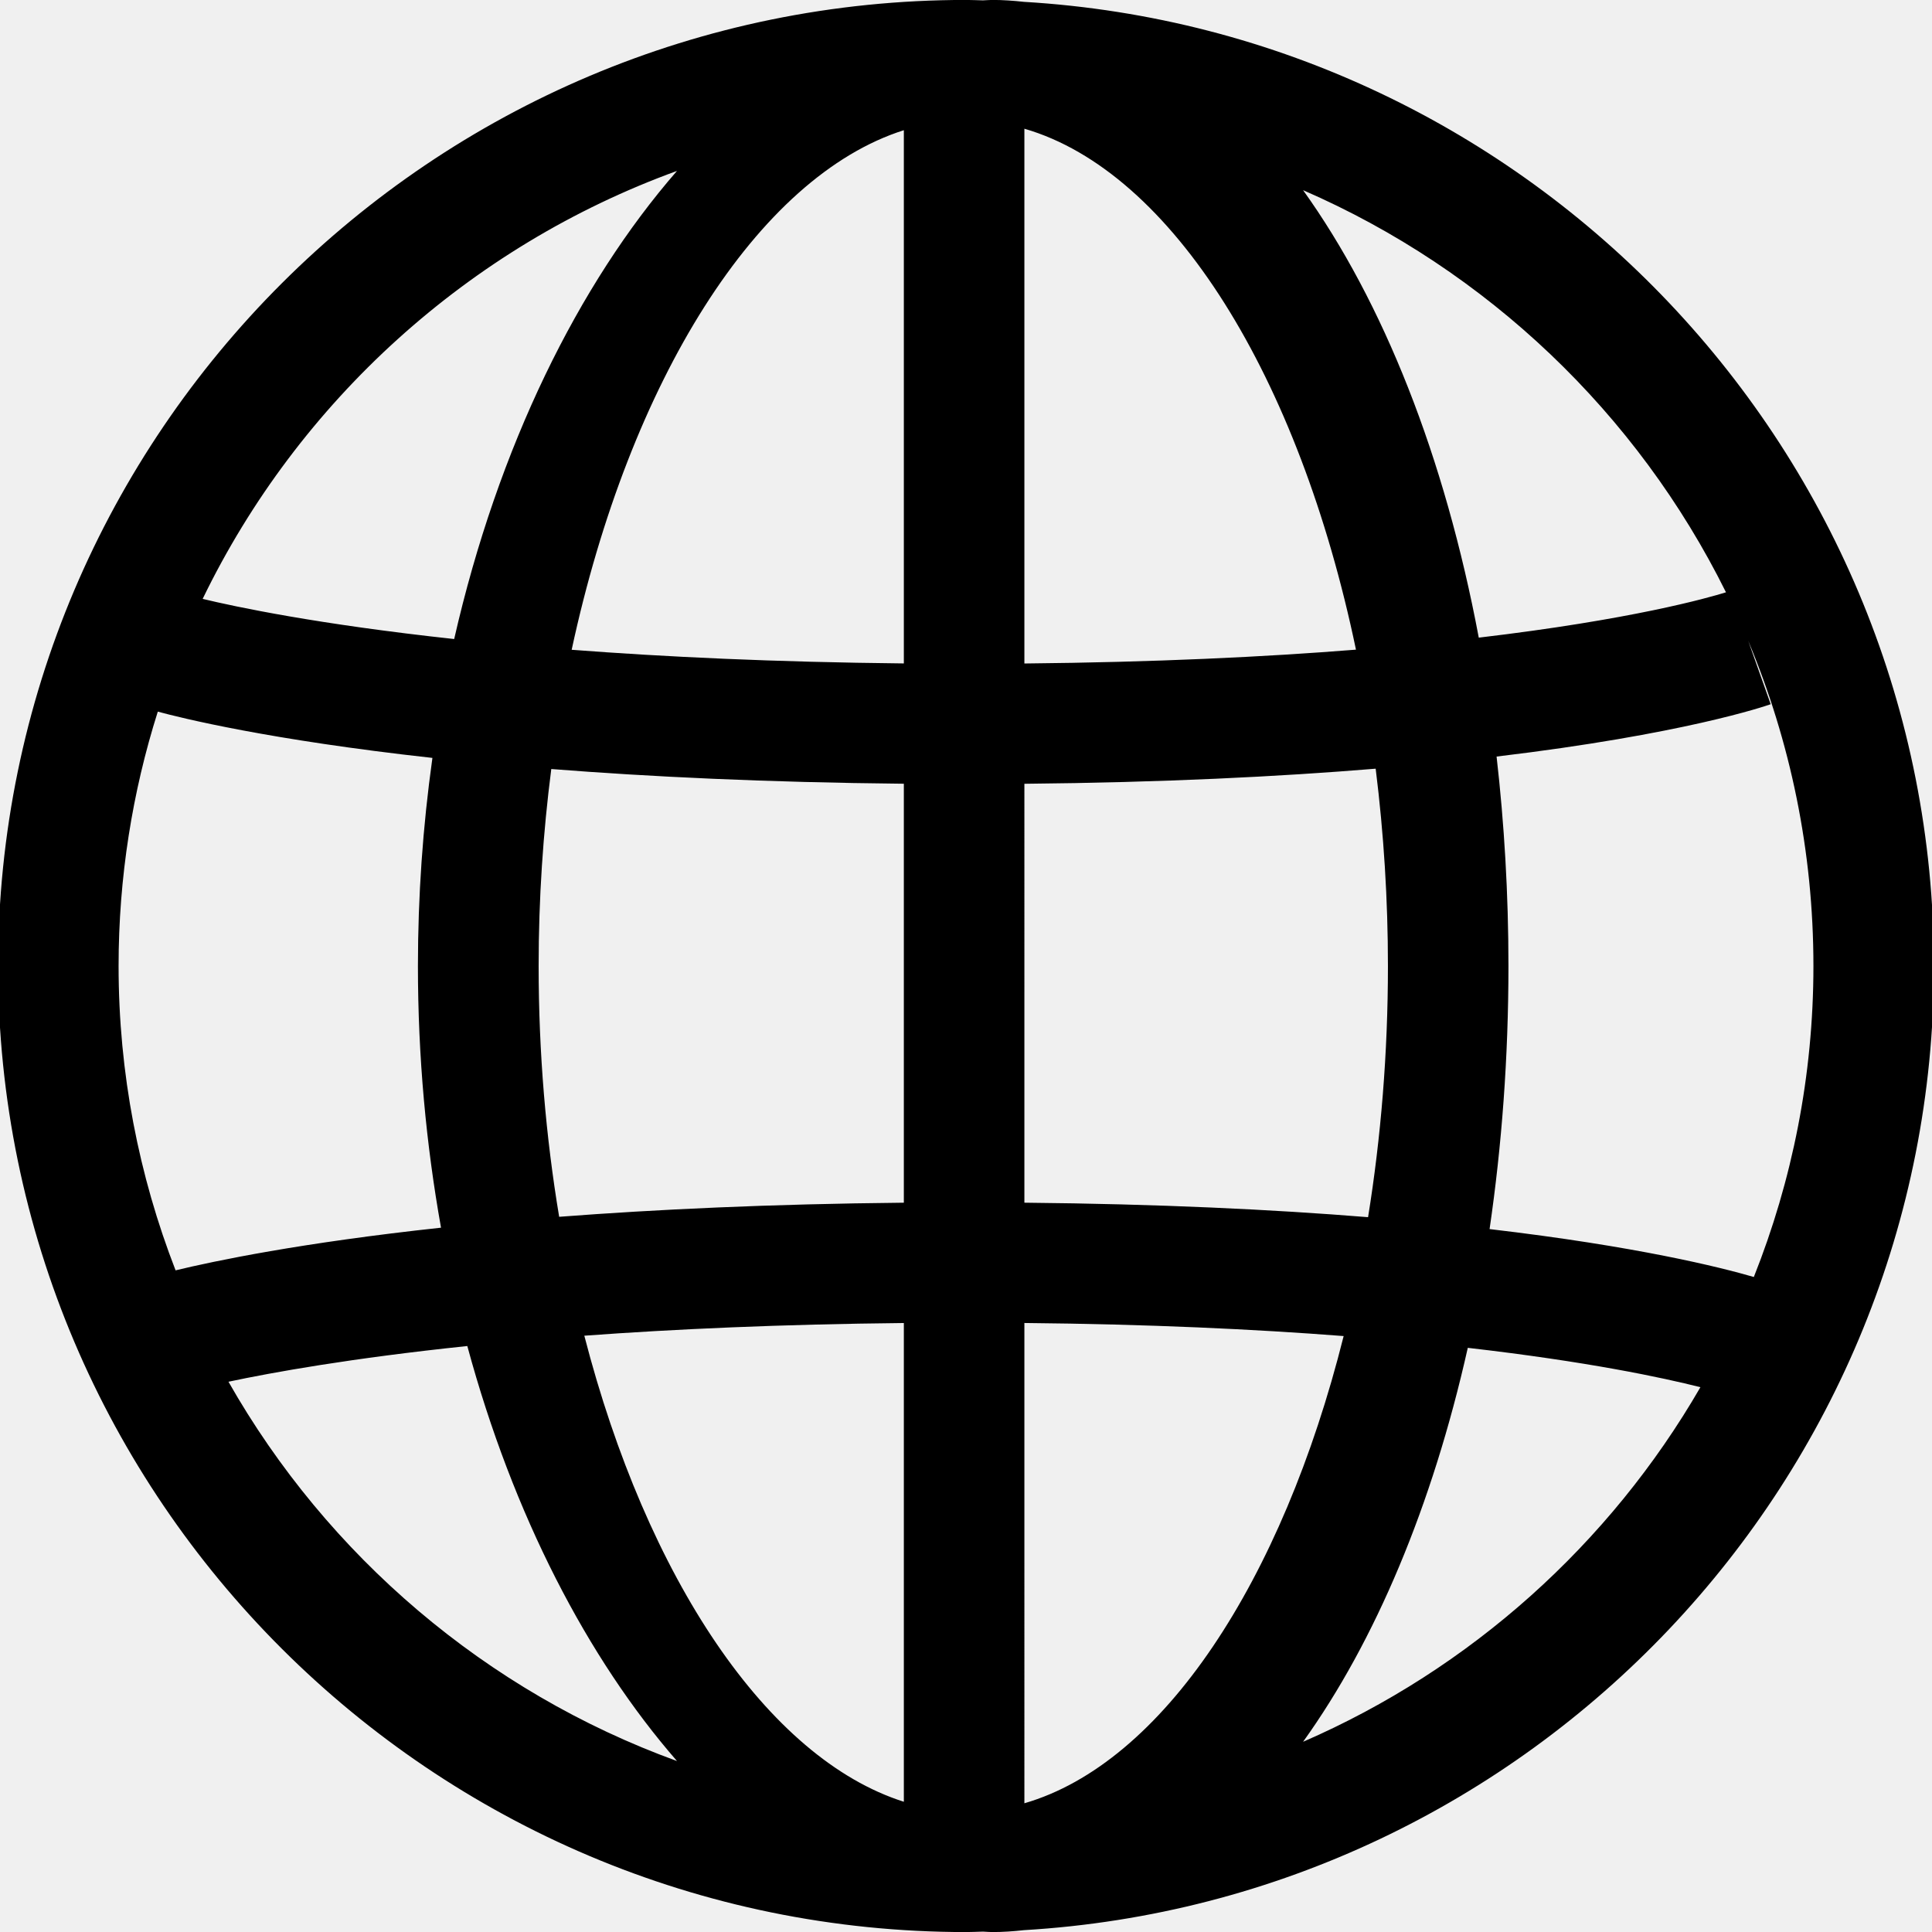
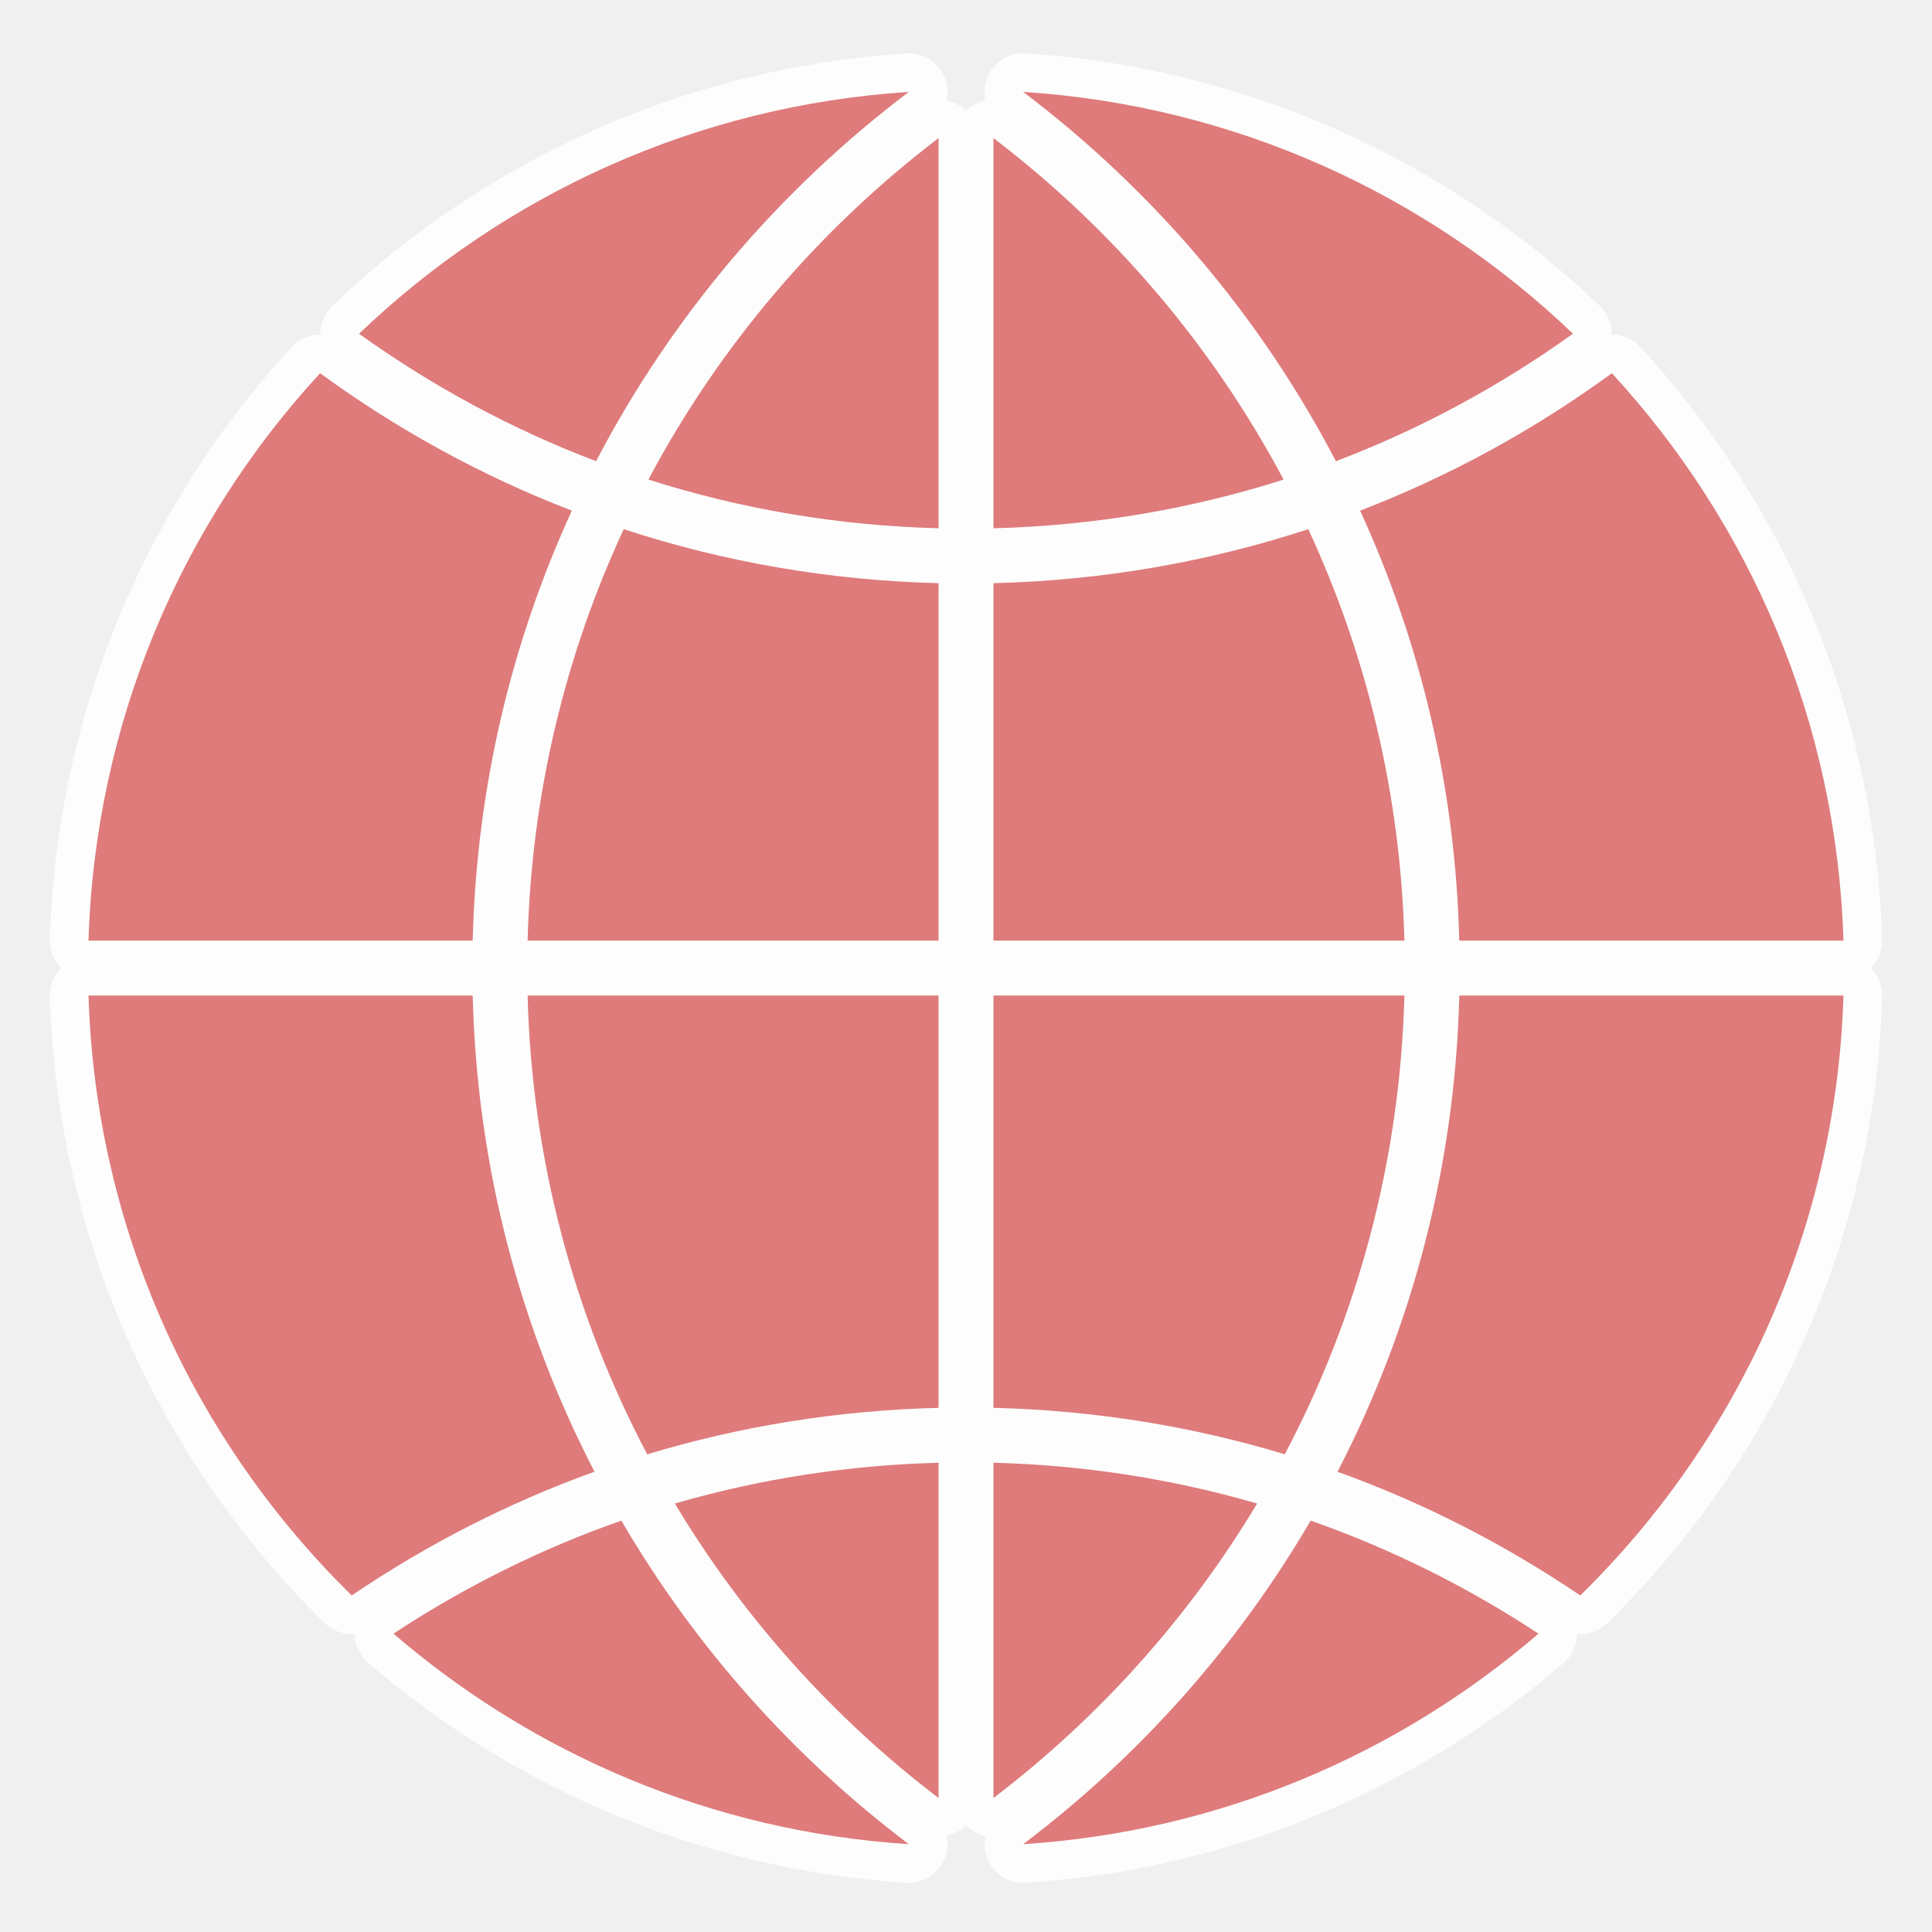
- <svg xmlns="http://www.w3.org/2000/svg" viewBox="0 0 1024 1024">
-   <path d="M1025.02 512c0-272.016-213.663-495.104-482.319-511.023-5.536-.608-11.088-1.009-16.72-1.009-1.664 0-3.328.176-4.992.224-2.992-.048-5.968-.224-8.992-.224C229.117-.032-1.026 229.664-1.026 512s230.144 512.032 513.023 512.032c3.024 0 6-.176 9.008-.24 1.664.064 3.328.24 4.992.24 5.632 0 11.184-.4 16.72-1.009 268.64-15.92 482.304-238.976 482.303-511.023zm-95.451 164.832c-17.632-5.12-61.92-16.24-140.064-25.392 6.464-44.192 10-90.896 10-139.44 0-38.256-2.208-75.343-6.288-111.008 99.008-11.824 142.384-26.72 145.296-27.745l-11.92-33.584c22.24 53.088 34.56 111.296 34.56 172.336 0 58.193-11.28 113.761-31.583 164.833zM285.488 512.001c0-35.808 2.37-70.77 6.705-104.401 51.888 4.08 113.936 7.088 186.863 7.792v222.064c-70.992.688-131.664 3.568-182.688 7.473-7.04-42.193-10.88-86.88-10.88-132.928zM542.945 68.223c78.464 22.736 145.648 131.695 175.744 276.111-48.368 3.856-106.624 6.673-175.744 7.33V68.223zm-63.886.783V351.63c-68.368-.688-126.88-3.473-176.063-7.232C333.7 201.79 401.428 93.646 479.059 69.006zm0 632.223l.001 253.743c-72.4-22.976-136.192-118.575-169.36-247.023 47.76-3.504 104.096-6.063 169.359-6.72zm63.888 254.543l-.001-254.56c65.952.623 122.064 3.28 169.217 6.928-32.608 130.128-96 226.416-169.216 247.632zm-.001-318.32l.001-222.032c73.311-.688 134.991-3.776 186.191-8a844.922 844.922 0 0 1 6.496 104.592c0 46.128-3.712 90.864-10.528 133.12-50.416-4.08-110.8-7.008-182.16-7.68zm371.858-323.52c-9.664 3.008-50.063 14.48-131.023 24.032-18.048-95.952-50.672-177.968-93.12-237.168C788.197 143.18 867.797 219.1 914.805 313.932zM358.82 90.589c-52.208 59.952-94.832 146.161-118.096 248.113-72.48-7.856-115.921-17.089-133.312-21.281 50.72-104.64 141.04-186.752 251.408-226.832zM83.637 377.182c12.32 3.344 58.913 14.941 145.553 24.525a795.86 795.86 0 0 0-7.68 110.305c0 48.273 4.368 94.721 12.24 138.688-74.4 8.033-120.16 17.649-140.688 22.609-19.44-50.096-30.208-104.447-30.208-161.312 0-46.96 7.312-92.256 20.783-134.815zm37.457 355.166c23.264-4.944 64.912-12.464 126.592-18.928 24.288 89.712 63.792 165.616 111.136 219.968-101.12-36.72-185.296-108.752-237.728-201.04zM690.662 923.18c38.224-53.264 68.48-125.024 87.296-208.801 63.408 7.28 103.216 15.792 123.296 20.864-48.016 83.072-121.855 149.393-210.592 187.937z" />
+ <svg xmlns="http://www.w3.org/2000/svg" version="1.0" id="Layer_1" width="128px" height="128px" viewBox="-3.2 -3.2 70.40 70.40" enable-background="new 0 0 64 64" xml:space="preserve" fill="#ffffff" transform="rotate(0)">
+   <g id="SVGRepo_bgCarrier" stroke-width="0" />
+   <g id="SVGRepo_tracerCarrier" stroke-linecap="round" stroke-linejoin="round" stroke="#fdfdfd" stroke-width="2.816">
+     <g>
+       <path fill="#df7b7b" d="M33,1.832V16.05c3.678-0.095,7.227-0.706,10.573-1.775C40.982,9.398,37.362,5.155,33,1.832z" />
+       <path fill="#df7b7b" d="M46.361,15.408c2.198,4.789,3.476,10.085,3.613,15.667h14c-0.245-7.968-3.396-15.202-8.439-20.675 C52.73,12.446,49.653,14.141,46.361,15.408z" />
+       <path fill="#df7b7b" d="M45.479,13.606c3.095-1.175,5.99-2.748,8.638-4.646c-5.278-5.051-12.278-8.312-20.035-8.811 C38.809,3.722,42.718,8.313,45.479,13.606z" />
+       <path fill="#df7b7b" d="M49.975,33.075c-0.153,6.246-1.736,12.134-4.438,17.354c3.153,1.134,6.117,2.66,8.846,4.508 c5.71-5.592,9.328-13.303,9.592-21.861H49.975z" />
+       <path fill="#df7b7b" d="M47.975,33.075H33v15.025c3.684,0.091,7.244,0.672,10.615,1.693C46.264,44.78,47.818,39.103,47.975,33.075z " />
+       <path fill="#df7b7b" d="M31,33.075H16.025c0.156,6.027,1.711,11.705,4.359,16.719c3.371-1.021,6.932-1.603,10.615-1.693V33.075z" />
+       <path fill="#df7b7b" d="M33,62.318c3.844-2.929,7.113-6.569,9.609-10.731c-3.062-0.889-6.282-1.4-9.609-1.486V62.318z" />
+       <path fill="#df7b7b" d="M33,31.075h14.975c-0.139-5.346-1.377-10.416-3.504-14.993C40.847,17.271,36.997,17.951,33,18.05V31.075z" />
+       <path fill="#df7b7b" d="M31,18.05c-3.997-0.099-7.848-0.779-11.471-1.968c-2.127,4.577-3.365,9.647-3.504,14.993H31V18.05z" />
+       <path fill="#df7b7b" d="M18.521,13.606c2.761-5.293,6.67-9.885,11.397-13.457c-7.757,0.499-14.757,3.76-20.035,8.812 C12.53,10.859,15.427,12.432,18.521,13.606z" />
+       <path fill="#df7b7b" d="M31,62.318V50.101c-3.327,0.086-6.548,0.598-9.609,1.486C23.887,55.749,27.156,59.391,31,62.318z" />
+       <path fill="#df7b7b" d="M44.559,52.21c-2.683,4.592-6.251,8.599-10.476,11.79c7.156-0.46,13.668-3.271,18.778-7.671 C50.293,54.639,47.512,53.244,44.559,52.21z" />
+       <path fill="#df7b7b" d="M19.441,52.209c-2.953,1.034-5.734,2.429-8.304,4.119c5.11,4.4,11.623,7.212,18.779,7.672 C25.692,60.809,22.124,56.802,19.441,52.209z" />
+       <path fill="#df7b7b" d="M14.025,33.075h-14c0.264,8.559,3.882,16.27,9.592,21.861c2.729-1.848,5.692-3.374,8.846-4.508 C15.762,45.209,14.179,39.321,14.025,33.075z" />
+       <path fill="#df7b7b" d="M31,1.832c-4.362,3.322-7.982,7.566-10.573,12.442c3.347,1.069,6.896,1.681,10.573,1.775V1.832z" />
+       <path fill="#df7b7b" d="M14.025,31.075c0.138-5.582,1.415-10.878,3.613-15.667c-3.292-1.268-6.369-2.962-9.174-5.008 c-5.043,5.473-8.194,12.707-8.439,20.675H14.025z" />
+     </g>
+   </g>
+   <g id="SVGRepo_iconCarrier">
+     <g>
+       <path fill="#df7b7b" d="M33,1.832V16.05c3.678-0.095,7.227-0.706,10.573-1.775C40.982,9.398,37.362,5.155,33,1.832z" />
+       <path fill="#df7b7b" d="M46.361,15.408c2.198,4.789,3.476,10.085,3.613,15.667h14c-0.245-7.968-3.396-15.202-8.439-20.675 C52.73,12.446,49.653,14.141,46.361,15.408z" />
+       <path fill="#df7b7b" d="M45.479,13.606c3.095-1.175,5.99-2.748,8.638-4.646c-5.278-5.051-12.278-8.312-20.035-8.811 C38.809,3.722,42.718,8.313,45.479,13.606z" />
+       <path fill="#df7b7b" d="M49.975,33.075c-0.153,6.246-1.736,12.134-4.438,17.354c3.153,1.134,6.117,2.66,8.846,4.508 c5.71-5.592,9.328-13.303,9.592-21.861H49.975z" />
+       <path fill="#df7b7b" d="M47.975,33.075H33v15.025c3.684,0.091,7.244,0.672,10.615,1.693C46.264,44.78,47.818,39.103,47.975,33.075z " />
+       <path fill="#df7b7b" d="M31,33.075H16.025c0.156,6.027,1.711,11.705,4.359,16.719c3.371-1.021,6.932-1.603,10.615-1.693V33.075z" />
+       <path fill="#df7b7b" d="M33,62.318c3.844-2.929,7.113-6.569,9.609-10.731c-3.062-0.889-6.282-1.4-9.609-1.486V62.318z" />
+       <path fill="#df7b7b" d="M33,31.075h14.975c-0.139-5.346-1.377-10.416-3.504-14.993C40.847,17.271,36.997,17.951,33,18.05V31.075z" />
+       <path fill="#df7b7b" d="M31,18.05c-3.997-0.099-7.848-0.779-11.471-1.968c-2.127,4.577-3.365,9.647-3.504,14.993H31V18.05z" />
+       <path fill="#df7b7b" d="M18.521,13.606c2.761-5.293,6.67-9.885,11.397-13.457c-7.757,0.499-14.757,3.76-20.035,8.812 C12.53,10.859,15.427,12.432,18.521,13.606z" />
+       <path fill="#df7b7b" d="M31,62.318V50.101c-3.327,0.086-6.548,0.598-9.609,1.486C23.887,55.749,27.156,59.391,31,62.318z" />
+       <path fill="#df7b7b" d="M44.559,52.21c-2.683,4.592-6.251,8.599-10.476,11.79c7.156-0.46,13.668-3.271,18.778-7.671 C50.293,54.639,47.512,53.244,44.559,52.21z" />
+       <path fill="#df7b7b" d="M19.441,52.209c-2.953,1.034-5.734,2.429-8.304,4.119c5.11,4.4,11.623,7.212,18.779,7.672 C25.692,60.809,22.124,56.802,19.441,52.209z" />
+       <path fill="#df7b7b" d="M14.025,33.075h-14c0.264,8.559,3.882,16.27,9.592,21.861c2.729-1.848,5.692-3.374,8.846-4.508 C15.762,45.209,14.179,39.321,14.025,33.075z" />
+       <path fill="#df7b7b" d="M31,1.832c-4.362,3.322-7.982,7.566-10.573,12.442c3.347,1.069,6.896,1.681,10.573,1.775V1.832z" />
+       <path fill="#df7b7b" d="M14.025,31.075c0.138-5.582,1.415-10.878,3.613-15.667c-3.292-1.268-6.369-2.962-9.174-5.008 c-5.043,5.473-8.194,12.707-8.439,20.675H14.025z" />
+     </g>
+   </g>
</svg>
